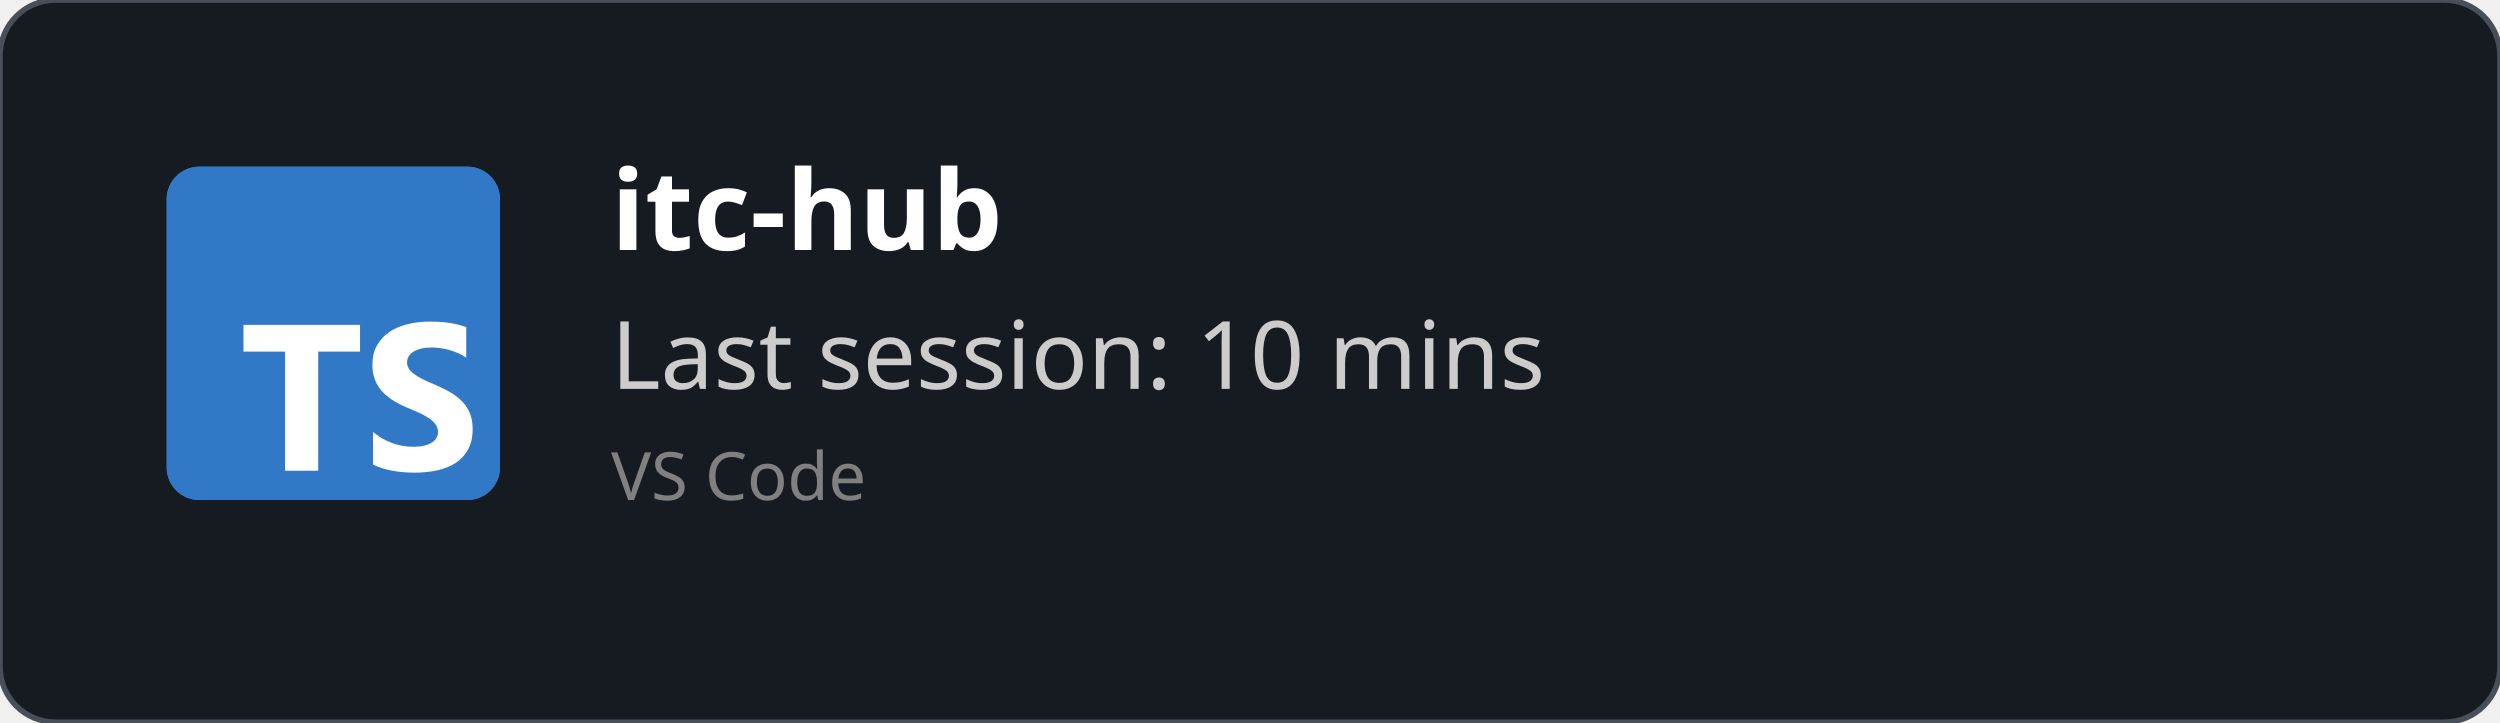
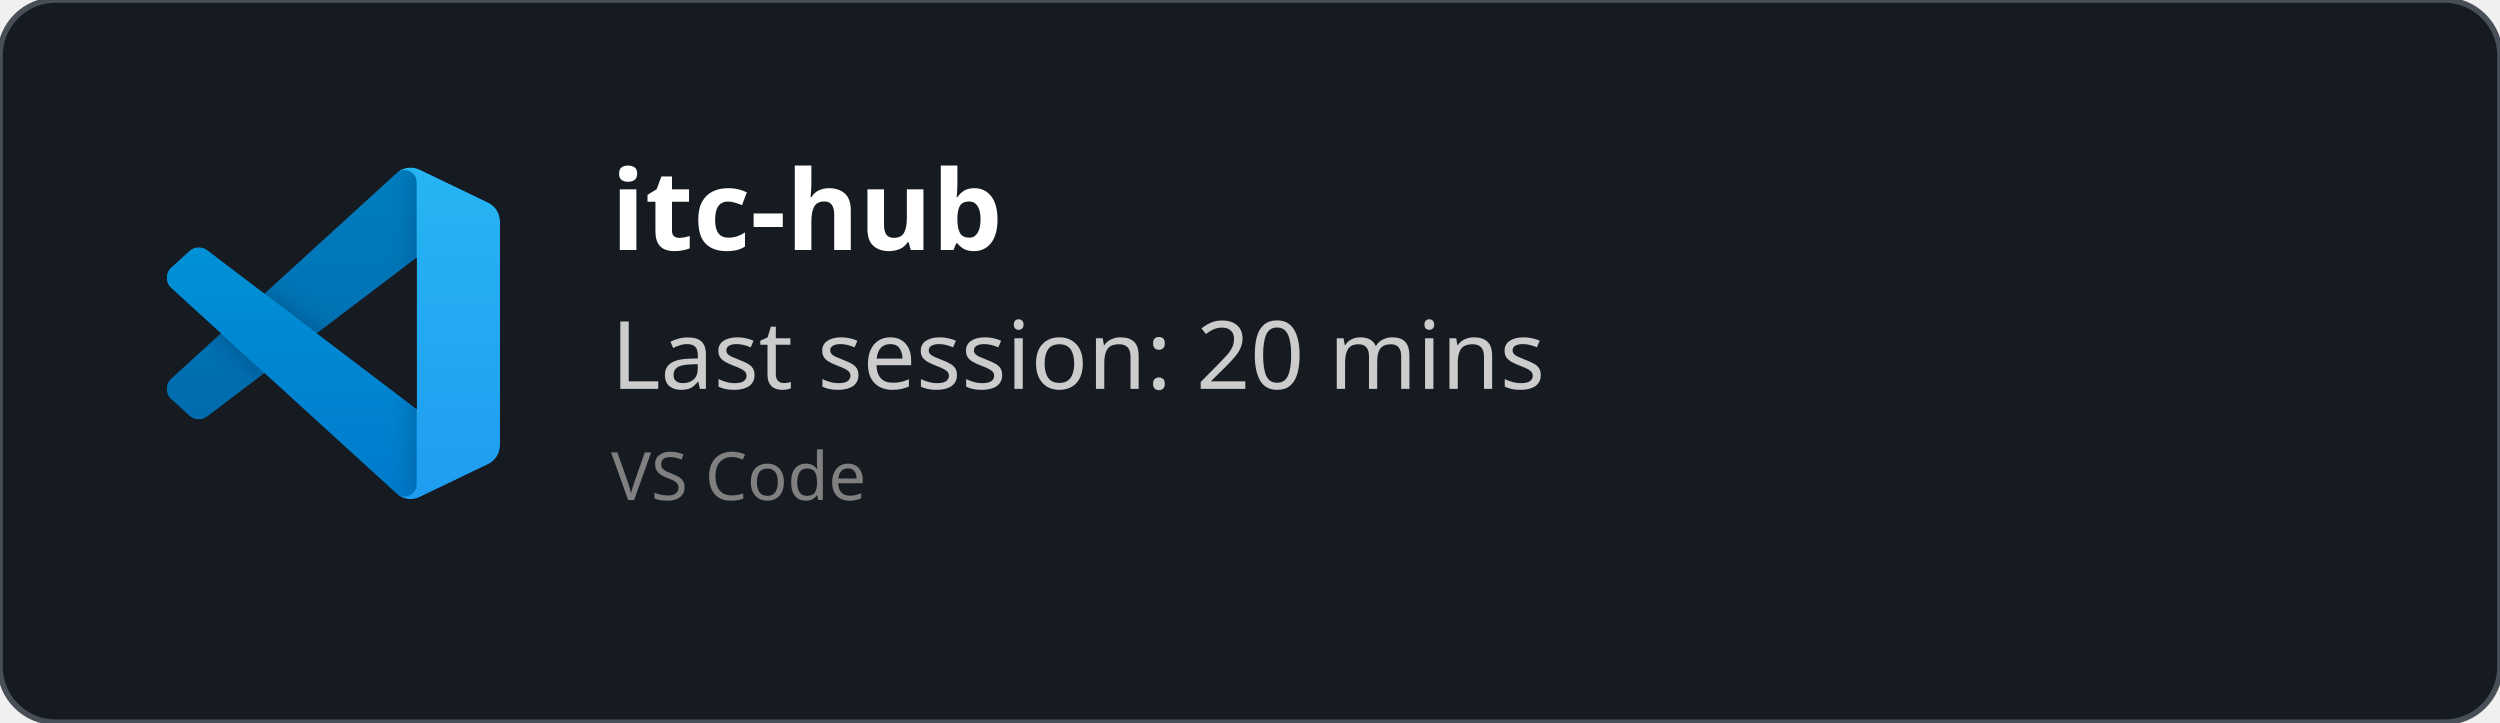
<svg xmlns="http://www.w3.org/2000/svg" width="450" height="130" viewBox="0 0 450 130" fill="none" role="img">
  <style>
    *{
        font-family: 'Segoe UI', Ubuntu, monospace
    }
    </style>
  <defs>
    <clipPath id="horizontalClip" x="20" y="20" width="500" height="200">
      <rect x="90" y="20" width="300" height="50" />
    </clipPath>
  </defs>
  <rect width="450" height="130" fill="rgba(22,27,34)" stroke="#484f58" stroke-width="1" fill-opacity="1" stroke-opacity="1" x="0" y="0" rx="10px" ry="10px">
    </rect>
-   <svg fill="none" height="60" viewBox="0 0 512 512" width="60" x="30" y="30">
-     <rect fill="#3178c6" height="512" rx="50" width="512" />
-     <rect fill="#3178c6" height="512" rx="50" width="512" />
-     <path clip-rule="evenodd" d="m316.939 407.424v50.061c8.138 4.172 17.763 7.3 28.875 9.386s22.823 3.129 35.135 3.129c11.999 0 23.397-1.147 34.196-3.442 10.799-2.294 20.268-6.075 28.406-11.342 8.138-5.266 14.581-12.15 19.328-20.65s7.121-19.007 7.121-31.522c0-9.074-1.356-17.026-4.069-23.857s-6.625-12.906-11.738-18.225c-5.112-5.319-11.242-10.091-18.389-14.315s-15.207-8.213-24.18-11.967c-6.573-2.712-12.468-5.345-17.685-7.9-5.217-2.556-9.651-5.163-13.303-7.822-3.652-2.66-6.469-5.476-8.451-8.448-1.982-2.973-2.974-6.336-2.974-10.091 0-3.441.887-6.544 2.661-9.308s4.278-5.136 7.512-7.118c3.235-1.981 7.199-3.52 11.894-4.615 4.696-1.095 9.912-1.642 15.651-1.642 4.173 0 8.581.313 13.224.938 4.643.626 9.312 1.591 14.008 2.894 4.695 1.304 9.259 2.947 13.694 4.928 4.434 1.982 8.529 4.276 12.285 6.884v-46.776c-7.616-2.92-15.937-5.084-24.962-6.492s-19.381-2.112-31.066-2.112c-11.895 0-23.163 1.278-33.805 3.833s-20.006 6.544-28.093 11.967c-8.086 5.424-14.476 12.333-19.171 20.729-4.695 8.395-7.043 18.433-7.043 30.114 0 14.914 4.304 27.638 12.912 38.172 8.607 10.533 21.675 19.45 39.204 26.751 6.886 2.816 13.303 5.579 19.25 8.291s11.086 5.528 15.415 8.448c4.33 2.92 7.747 6.101 10.252 9.543 2.504 3.441 3.756 7.352 3.756 11.733 0 3.233-.783 6.231-2.348 8.995s-3.939 5.162-7.121 7.196-7.147 3.624-11.894 4.771c-4.748 1.148-10.303 1.721-16.668 1.721-10.851 0-21.597-1.903-32.24-5.71-10.642-3.806-20.502-9.516-29.579-17.13zm-84.159-123.342h64.22v-41.082h-179v41.082h63.906v182.918h50.874z" fill="#fff" fill-rule="evenodd" />
+   <svg width="60" height="60" x="30" y="30" viewBox="0 0 100 100" fill="none" id="vscode">
+     <mask id="mask0" mask-type="alpha" maskUnits="userSpaceOnUse" x="0" y="0" width="100" height="100">
+       <path fill-rule="evenodd" clip-rule="evenodd" d="M70.912 99.317C72.487 99.931 74.283 99.891 75.873 99.126L96.461 89.22C98.624 88.179 100 85.989 100 83.587V16.413C100 14.011 98.624 11.822 96.461 10.781L75.873 0.874C73.786 -0.13 71.345 0.116 69.513 1.447C69.252 1.637 69.003 1.849 68.769 2.083L29.355 38.041L12.187 25.01C10.589 23.797 8.354 23.896 6.869 25.246L1.363 30.255C-0.453 31.906 -0.455 34.763 1.359 36.417L16.247 50L1.359 63.583C-0.455 65.237 -0.453 68.094 1.363 69.745L6.869 74.754C8.354 76.104 10.589 76.204 12.187 74.99L29.355 61.959L68.769 97.917C69.392 98.541 70.125 99.01 70.912 99.317ZM75.015 27.299L45.109 50L75.015 72.701V27.299Z" fill="white" />
+     </mask>
+     <g mask="url(#mask0)">
+       <path d="M96.461 10.796L75.857 0.876C73.472 -0.273 70.622 0.212 68.75 2.083L1.299 63.583C-0.516 65.237 -0.514 68.094 1.303 69.745L6.813 74.754C8.298 76.104 10.535 76.204 12.134 74.99L93.361 13.37C96.086 11.303 100 13.246 100 16.667V16.427C100 14.027 98.625 11.838 96.461 10.796Z" fill="#0065A9" />
+       <g filter="url(#filter0_d)">
+         <path d="M96.461 89.204L75.857 99.124C73.472 100.273 70.622 99.788 68.75 97.917L1.299 36.417C-0.516 34.763 -0.514 31.906 1.303 30.255L6.813 25.246C8.298 23.896 10.535 23.796 12.134 25.009L93.361 86.63C96.086 88.697 100 86.754 100 83.333V83.573C100 85.974 98.625 88.162 96.461 89.204Z" fill="#007ACC" />
+       </g>
+       <g filter="url(#filter1_d)">
+         <path d="M75.858 99.126C73.472 100.274 70.622 99.788 68.75 97.917C71.056 100.223 75 98.59 75 95.328V4.672C75 1.41 71.056 -0.223 68.75 2.083C70.622 0.211 73.472 -0.274 75.858 0.874L96.459 10.781C98.623 11.822 100 14.011 100 16.413V83.587C100 85.989 98.623 88.179 96.459 89.22L75.858 99.126Z" fill="#1F9CF0" />
+       </g>
+       <g style="mix-blend-mode:overlay" opacity="0.25">
+         <path fill-rule="evenodd" clip-rule="evenodd" d="M70.851 99.317C72.426 99.931 74.222 99.891 75.812 99.126L96.4 89.22C98.563 88.179 99.939 85.989 99.939 83.587V16.413C99.939 14.011 98.564 11.822 96.4 10.781L75.812 0.874C73.725 -0.13 71.284 0.116 69.453 1.447C69.191 1.637 68.942 1.849 68.708 2.083L29.294 38.041L12.126 25.01C10.528 23.796 8.293 23.896 6.809 25.246L1.302 30.255C-0.513 31.906 -0.515 34.763 1.298 36.417L16.186 50L1.298 63.583C-0.515 65.237 -0.513 68.094 1.302 69.745L6.809 74.754C8.293 76.104 10.528 76.204 12.126 74.99L29.294 61.959L68.708 97.917C69.332 98.54 70.064 99.01 70.851 99.317ZM74.954 27.299L45.048 50L74.954 72.701V27.299Z" fill="url(#paint0_linear)" />
+       </g>
+     </g>
+     <defs>
+       <filter id="filter0_d" x="-8.394" y="15.829" width="116.727" height="92.246" filterUnits="userSpaceOnUse" color-interpolation-filters="sRGB">
+         <feFlood flood-opacity="0" result="BackgroundImageFix" />
+         <feColorMatrix in="SourceAlpha" type="matrix" values="0 0 0 0 0 0 0 0 0 0 0 0 0 0 0 0 0 0 127 0" />
+         <feOffset />
+         <feGaussianBlur stdDeviation="4.167" />
+         <feColorMatrix type="matrix" values="0 0 0 0 0 0 0 0 0 0 0 0 0 0 0 0 0 0 0.25 0" />
+         <feBlend mode="overlay" in2="BackgroundImageFix" result="effect1_dropShadow" />
+         <feBlend mode="normal" in="SourceGraphic" in2="effect1_dropShadow" result="shape" />
+       </filter>
+       <filter id="filter1_d" x="60.417" y="-8.076" width="47.917" height="116.151" filterUnits="userSpaceOnUse" color-interpolation-filters="sRGB">
+         <feFlood flood-opacity="0" result="BackgroundImageFix" />
+         <feColorMatrix in="SourceAlpha" type="matrix" values="0 0 0 0 0 0 0 0 0 0 0 0 0 0 0 0 0 0 127 0" />
+         <feOffset />
+         <feGaussianBlur stdDeviation="4.167" />
+         <feColorMatrix type="matrix" values="0 0 0 0 0 0 0 0 0 0 0 0 0 0 0 0 0 0 0.25 0" />
+         <feBlend mode="overlay" in2="BackgroundImageFix" result="effect1_dropShadow" />
+         <feBlend mode="normal" in="SourceGraphic" in2="effect1_dropShadow" result="shape" />
+       </filter>
+       <linearGradient id="paint0_linear" x1="49.939" y1="0.258" x2="49.939" y2="99.742" gradientUnits="userSpaceOnUse">
+         <stop stop-color="white" />
+         <stop offset="1" stop-color="white" stop-opacity="0" />
+       </linearGradient>
+     </defs>
  </svg>
  <text x="110" y="45" font-size="20" clip-path="url(#horizontalClip)" font-weight="bold" font-family="Ubuntu" fill="white">
    itc-hub
    </text>
  <text x="110" y="70" font-size="17px" font-family="Ubuntu" fill="#ccc">
-     Last session: 10 mins
+     Last session: 20 mins
    </text>
  <text x="110" y="90" font-size="12px" font-family="Ubuntu" fill="grey">
    VS Code
    </text>
</svg>
